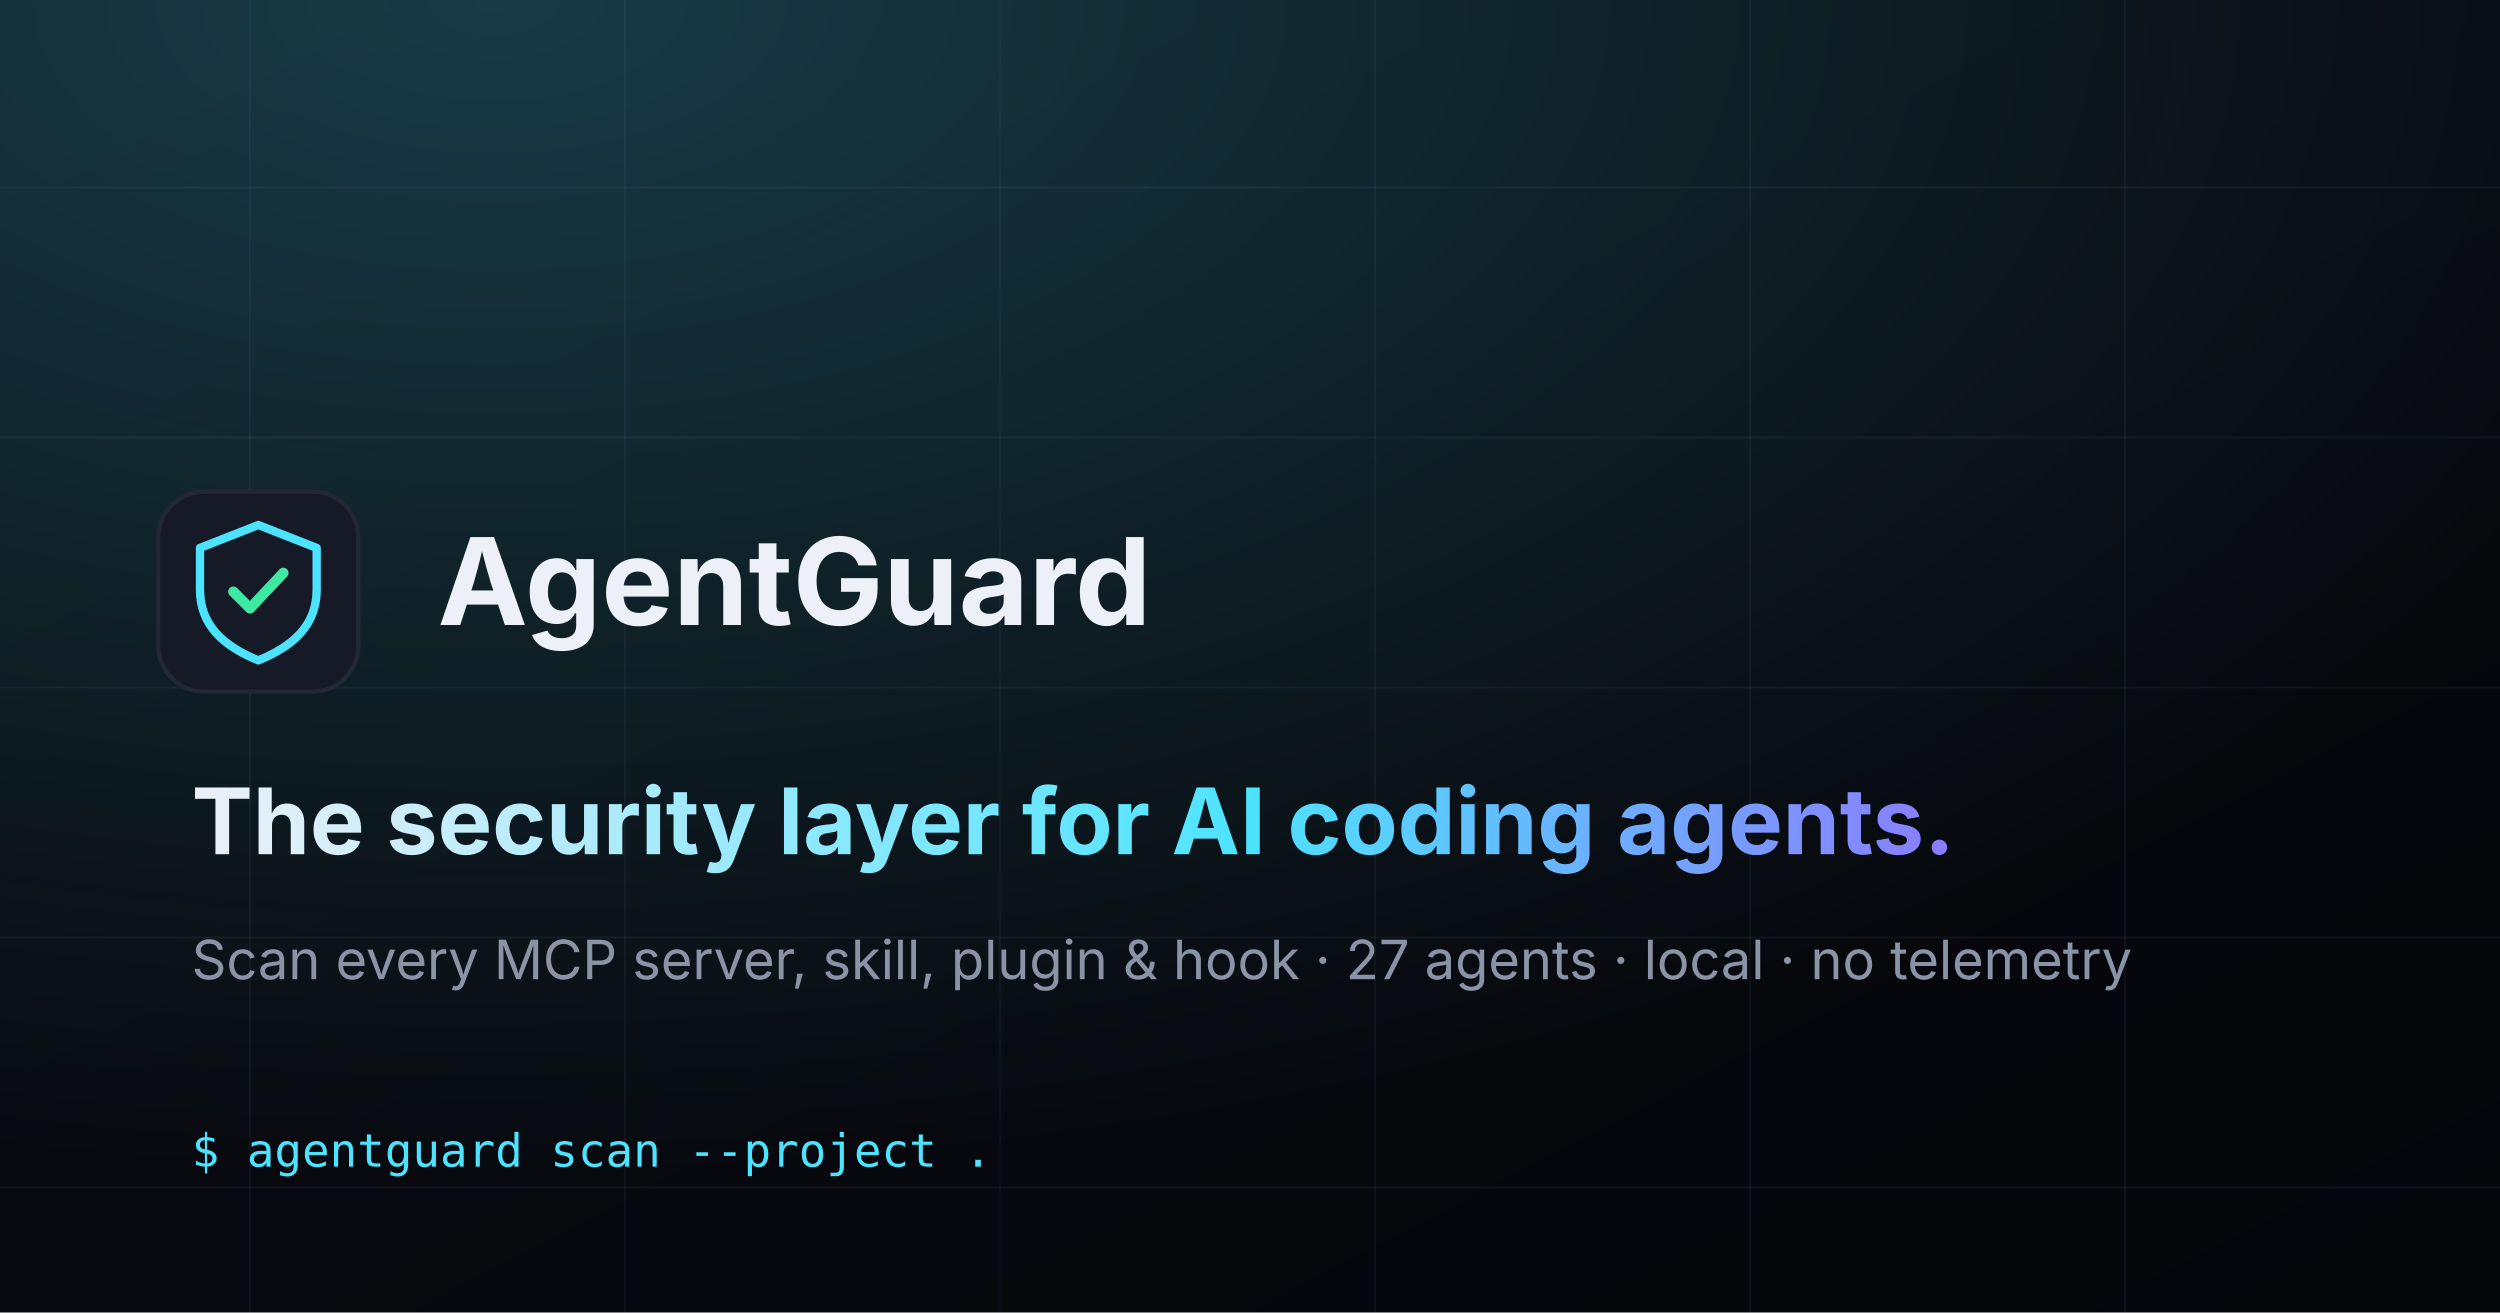
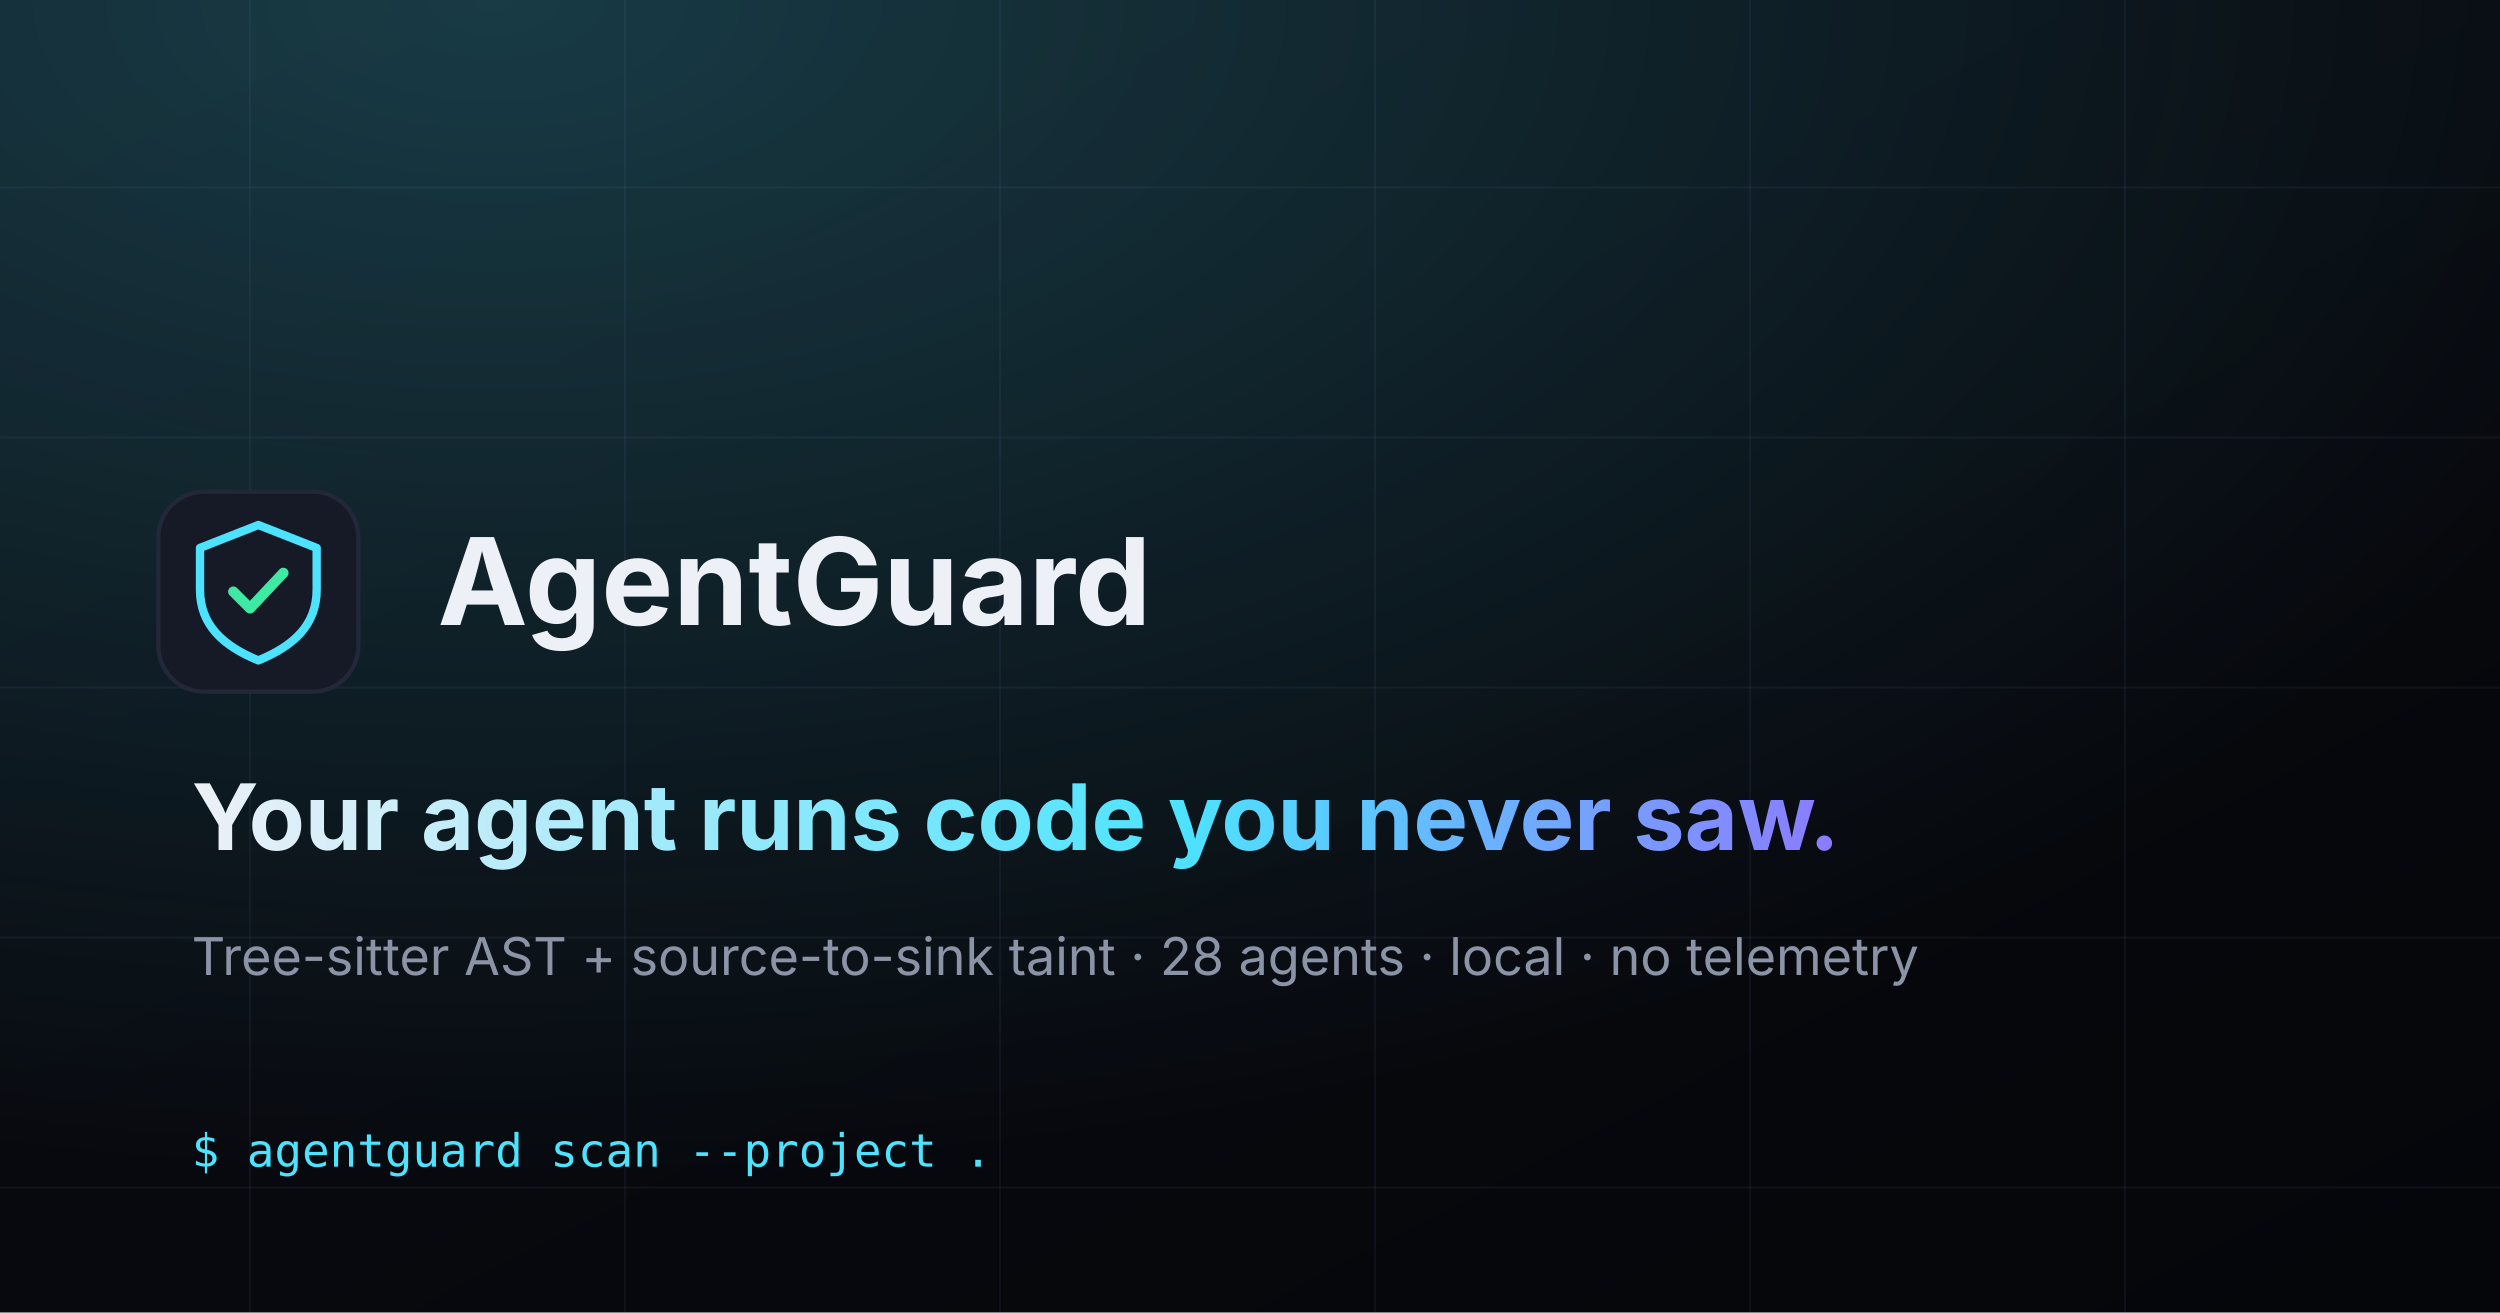
<svg xmlns="http://www.w3.org/2000/svg" width="1200" height="630" viewBox="0 0 1200 630">
  <defs>
    <linearGradient id="bg" x1="0" y1="0" x2="1" y2="1">
      <stop offset="0" stop-color="#0a0c12" />
      <stop offset="1" stop-color="#05060a" />
    </linearGradient>
    <radialGradient id="glow" cx="0.2" cy="0" r="0.9">
      <stop offset="0" stop-color="#4de3ff" stop-opacity="0.22" />
      <stop offset="1" stop-color="#4de3ff" stop-opacity="0" />
    </radialGradient>
    <linearGradient id="txt" x1="0" y1="0" x2="1" y2="0">
      <stop offset="0" stop-color="#edf0f7" />
      <stop offset="0.6" stop-color="#4de3ff" />
      <stop offset="1" stop-color="#8b7bff" />
    </linearGradient>
  </defs>
  <rect width="1200" height="630" fill="url(#bg)" />
  <rect width="1200" height="630" fill="url(#glow)" />
  <g stroke="#788cbe" stroke-opacity="0.08" stroke-width="1">
    <path d="M0 90H1200M0 210H1200M0 330H1200M0 450H1200M0 570H1200" />
    <path d="M120 0V630M300 0V630M480 0V630M660 0V630M840 0V630M1020 0V630" />
  </g>
  <g transform="translate(90 250)">
    <rect x="-14" y="-14" width="96" height="96" rx="22" fill="#161a26" stroke="#232838" stroke-width="2" />
    <path d="M34 2 6 13v20c0 17 11 27 28 34 17-7 28-17 28-34V13Z" fill="none" stroke="#4de3ff" stroke-width="4" stroke-linejoin="round" />
    <path d="m22 34 8 8 16-17" fill="none" stroke="#3ee9a4" stroke-width="5" stroke-linecap="round" stroke-linejoin="round" />
  </g>
  <text x="210" y="300" font-family="Inter, system-ui, sans-serif" font-size="58" font-weight="700" fill="#edf0f7">AgentGuard</text>
-   <text x="92" y="410" font-family="Inter, system-ui, sans-serif" font-size="44" font-weight="700" fill="url(#txt)">The security layer for AI coding agents.</text>
-   <text x="92" y="470" font-family="Inter, system-ui, sans-serif" font-size="26" fill="#8b93a7">Scan every MCP server, skill, plugin &amp; hook · 27 agents · local · no telemetry</text>
+   <text x="92" y="408" font-family="Inter, system-ui, sans-serif" font-size="44" font-weight="700" fill="url(#txt)">Your agent runs code you never saw.</text>
+   <text x="92" y="468" font-family="Inter, system-ui, sans-serif" font-size="25" fill="#8b93a7">Tree-sitter AST + source-to-sink taint · 28 agents · local · no telemetry</text>
  <text x="92" y="560" font-family="JetBrains Mono, monospace" font-size="22" fill="#4de3ff">$ agentguard scan --project .</text>
</svg>
